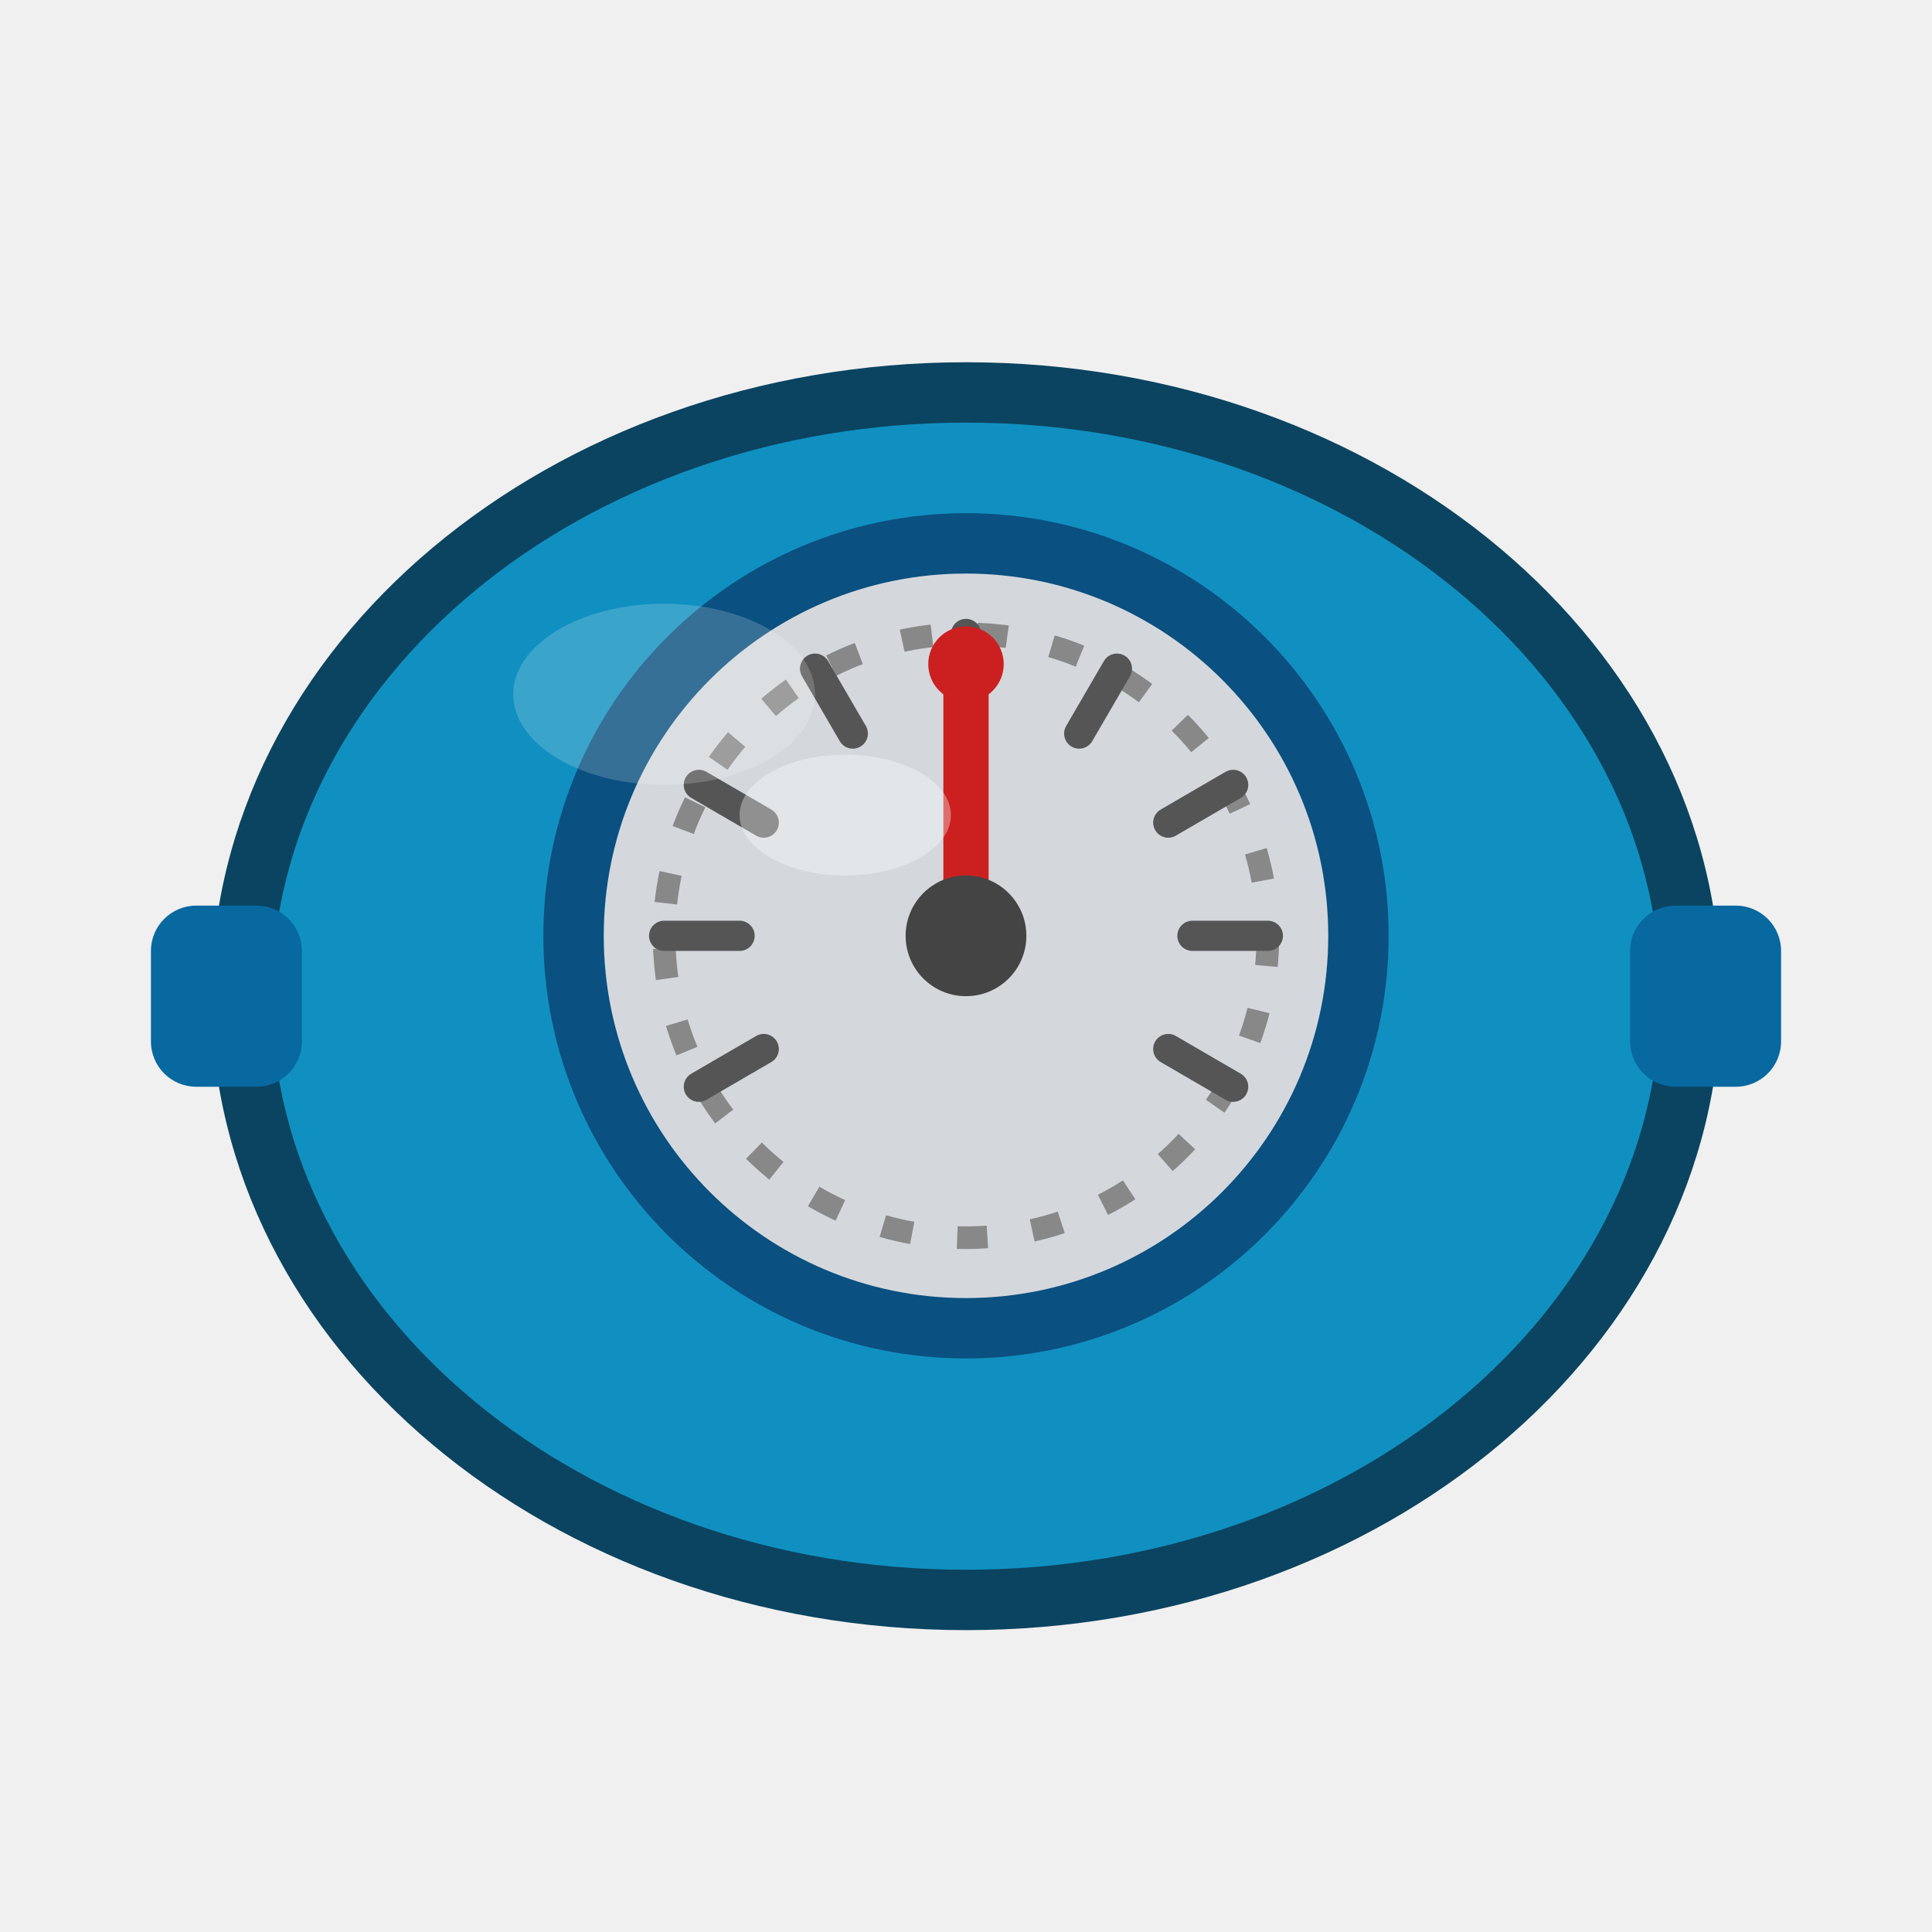
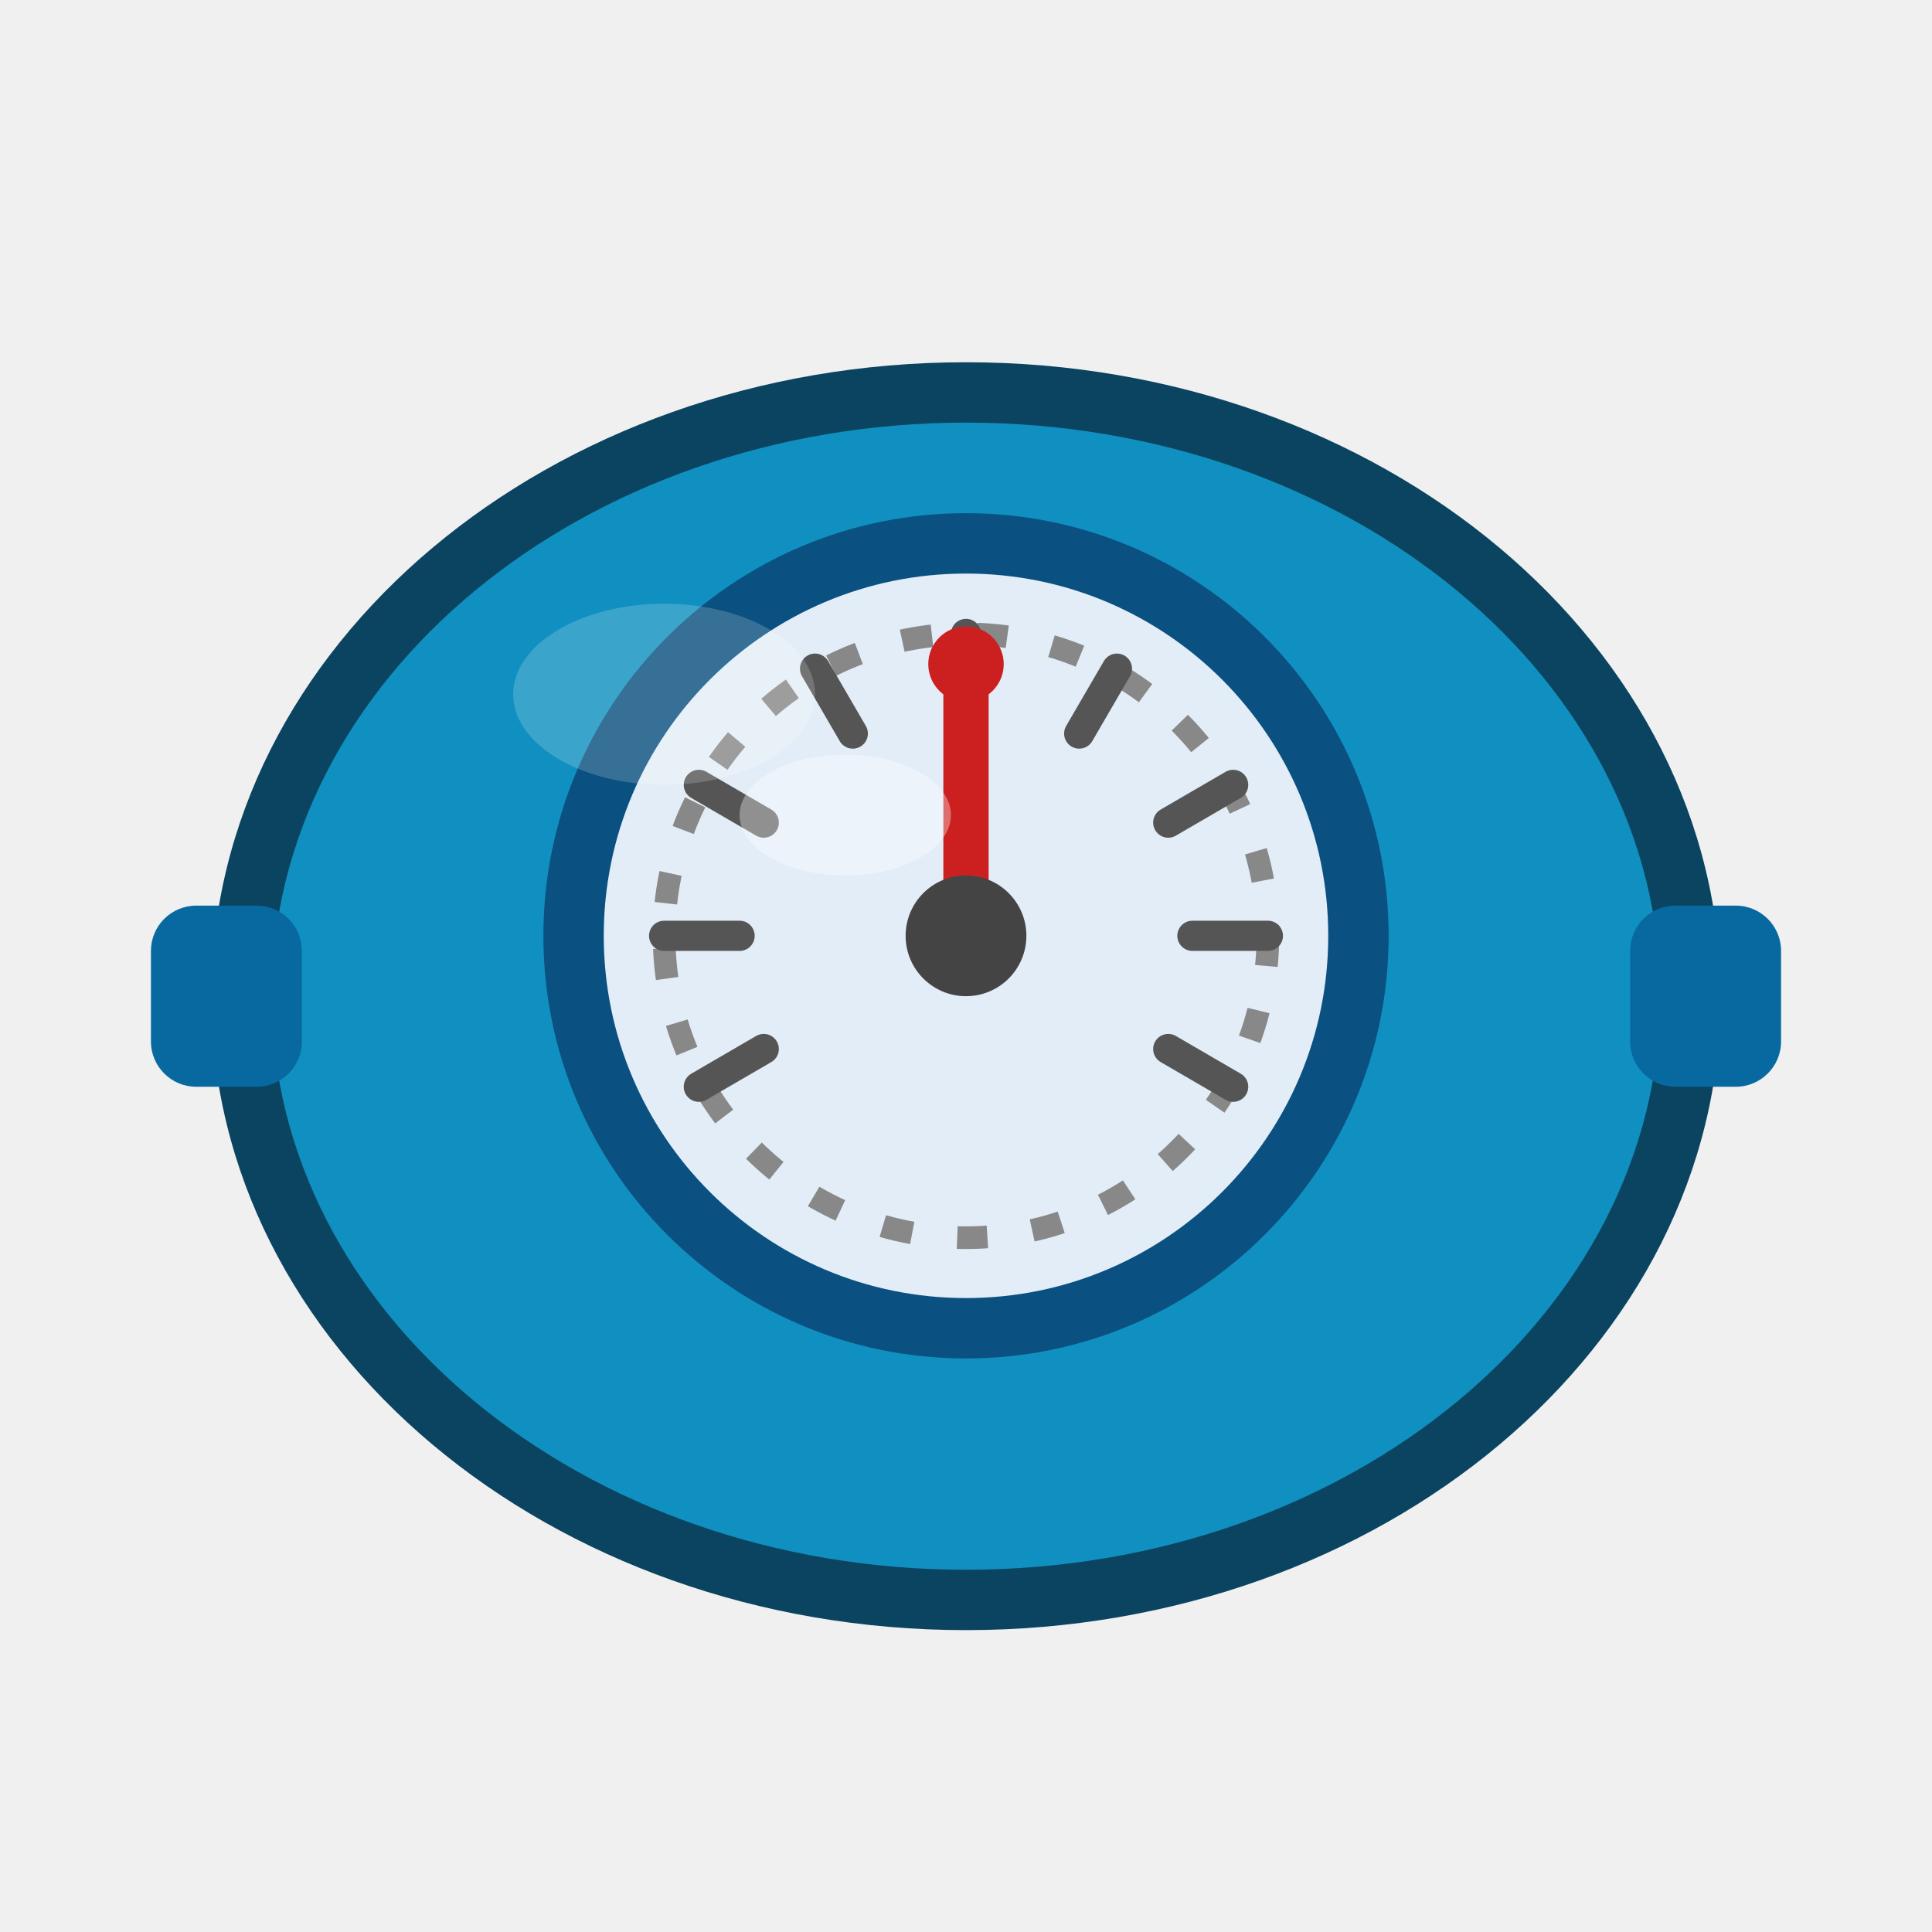
- <svg xmlns="http://www.w3.org/2000/svg" width="128" height="128" viewBox="0 0 128 128">
-   <ellipse cx="64" cy="66" rx="50" ry="42" fill="#0A4460" />
-   <ellipse cx="64" cy="66" rx="46" ry="38" fill="#1090C0" />
-   <rect x="10" y="60" width="10" height="12" rx="3" fill="#0868A0" />
-   <rect x="108" y="60" width="10" height="12" rx="3" fill="#0868A0" />
-   <circle cx="64" cy="62" r="28" fill="#0A5080" />
-   <circle cx="64" cy="62" r="24" fill="#D4D8DC" />
-   <circle cx="64" cy="62" r="20" fill="none" stroke="#888888" stroke-width="1.5" stroke-dasharray="2,3" />
-   <g stroke="#555555" stroke-width="2" stroke-linecap="round">
-     <line x1="64" y1="42" x2="64" y2="47" />
-     <line x1="54" y1="44.3" x2="56.5" y2="48.6" />
-     <line x1="46.3" y1="52" x2="50.6" y2="54.5" />
-     <line x1="44" y1="62" x2="49" y2="62" />
-     <line x1="46.3" y1="72" x2="50.6" y2="69.5" />
-     <line x1="74" y1="44.3" x2="71.5" y2="48.6" />
-     <line x1="81.7" y1="52" x2="77.4" y2="54.5" />
-     <line x1="84" y1="62" x2="79" y2="62" />
-     <line x1="81.7" y1="72" x2="77.4" y2="69.5" />
+ <svg xmlns="http://www.w3.org/2000/svg" width="128" height="128" viewBox="0 0 128 128" version="1.1" id="svg16">
+   <defs id="defs16" />
+   <ellipse cx="64" cy="66" rx="50" ry="42" fill="#0A4460" id="ellipse1" />
+   <ellipse cx="64" cy="66" rx="46" ry="38" fill="#1090C0" id="ellipse2" />
+   <rect x="10" y="60" width="10" height="12" rx="3" fill="#0868A0" id="rect2" />
+   <rect x="108" y="60" width="10" height="12" rx="3" fill="#0868A0" id="rect3" />
+   <circle cx="64" cy="62" r="28" fill="#0A5080" id="circle3" />
+   <circle cx="64" cy="62" r="24" fill="#D4D8DC" id="circle4" style="fill:#e3edf7;fill-opacity:1" />
+   <circle cx="64" cy="62" r="20" fill="none" stroke="#888888" stroke-width="1.5" stroke-dasharray="2,3" id="circle5" />
+   <g stroke="#555555" stroke-width="2" stroke-linecap="round" id="g13">
+     <line x1="64" y1="42" x2="64" y2="47" id="line5" />
+     <line x1="54" y1="44.3" x2="56.5" y2="48.6" id="line6" />
+     <line x1="46.3" y1="52" x2="50.6" y2="54.5" id="line7" />
+     <line x1="44" y1="62" x2="49" y2="62" id="line8" />
+     <line x1="46.3" y1="72" x2="50.6" y2="69.5" id="line9" />
+     <line x1="74" y1="44.3" x2="71.5" y2="48.6" id="line10" />
+     <line x1="81.7" y1="52" x2="77.4" y2="54.5" id="line11" />
+     <line x1="84" y1="62" x2="79" y2="62" id="line12" />
+     <line x1="81.7" y1="72" x2="77.4" y2="69.5" id="line13" />
  </g>
-   <g transform="rotate(0, 64, 62)">
-     <line x1="64" y1="62" x2="64" y2="44" stroke="#CC2020" stroke-width="3" stroke-linecap="round" />
-     <circle cx="64" cy="44" r="2.5" fill="#CC2020" />
+   <g transform="rotate(0, 64, 62)" id="g14">
+     <line x1="64" y1="62" x2="64" y2="44" stroke="#CC2020" stroke-width="3" stroke-linecap="round" id="line14" />
+     <circle cx="64" cy="44" r="2.5" fill="#CC2020" id="circle14" />
  </g>
-   <circle cx="64" cy="62" r="4" fill="#444444" />
-   <ellipse cx="56" cy="54" rx="7" ry="4" fill="white" opacity="0.35" />
-   <ellipse cx="44" cy="46" rx="10" ry="6" fill="white" opacity="0.18" />
+   <circle cx="64" cy="62" r="4" fill="#444444" id="circle15" />
+   <ellipse cx="56" cy="54" rx="7" ry="4" fill="white" opacity="0.35" id="ellipse15" />
+   <ellipse cx="44" cy="46" rx="10" ry="6" fill="white" opacity="0.18" id="ellipse16" />
</svg>
